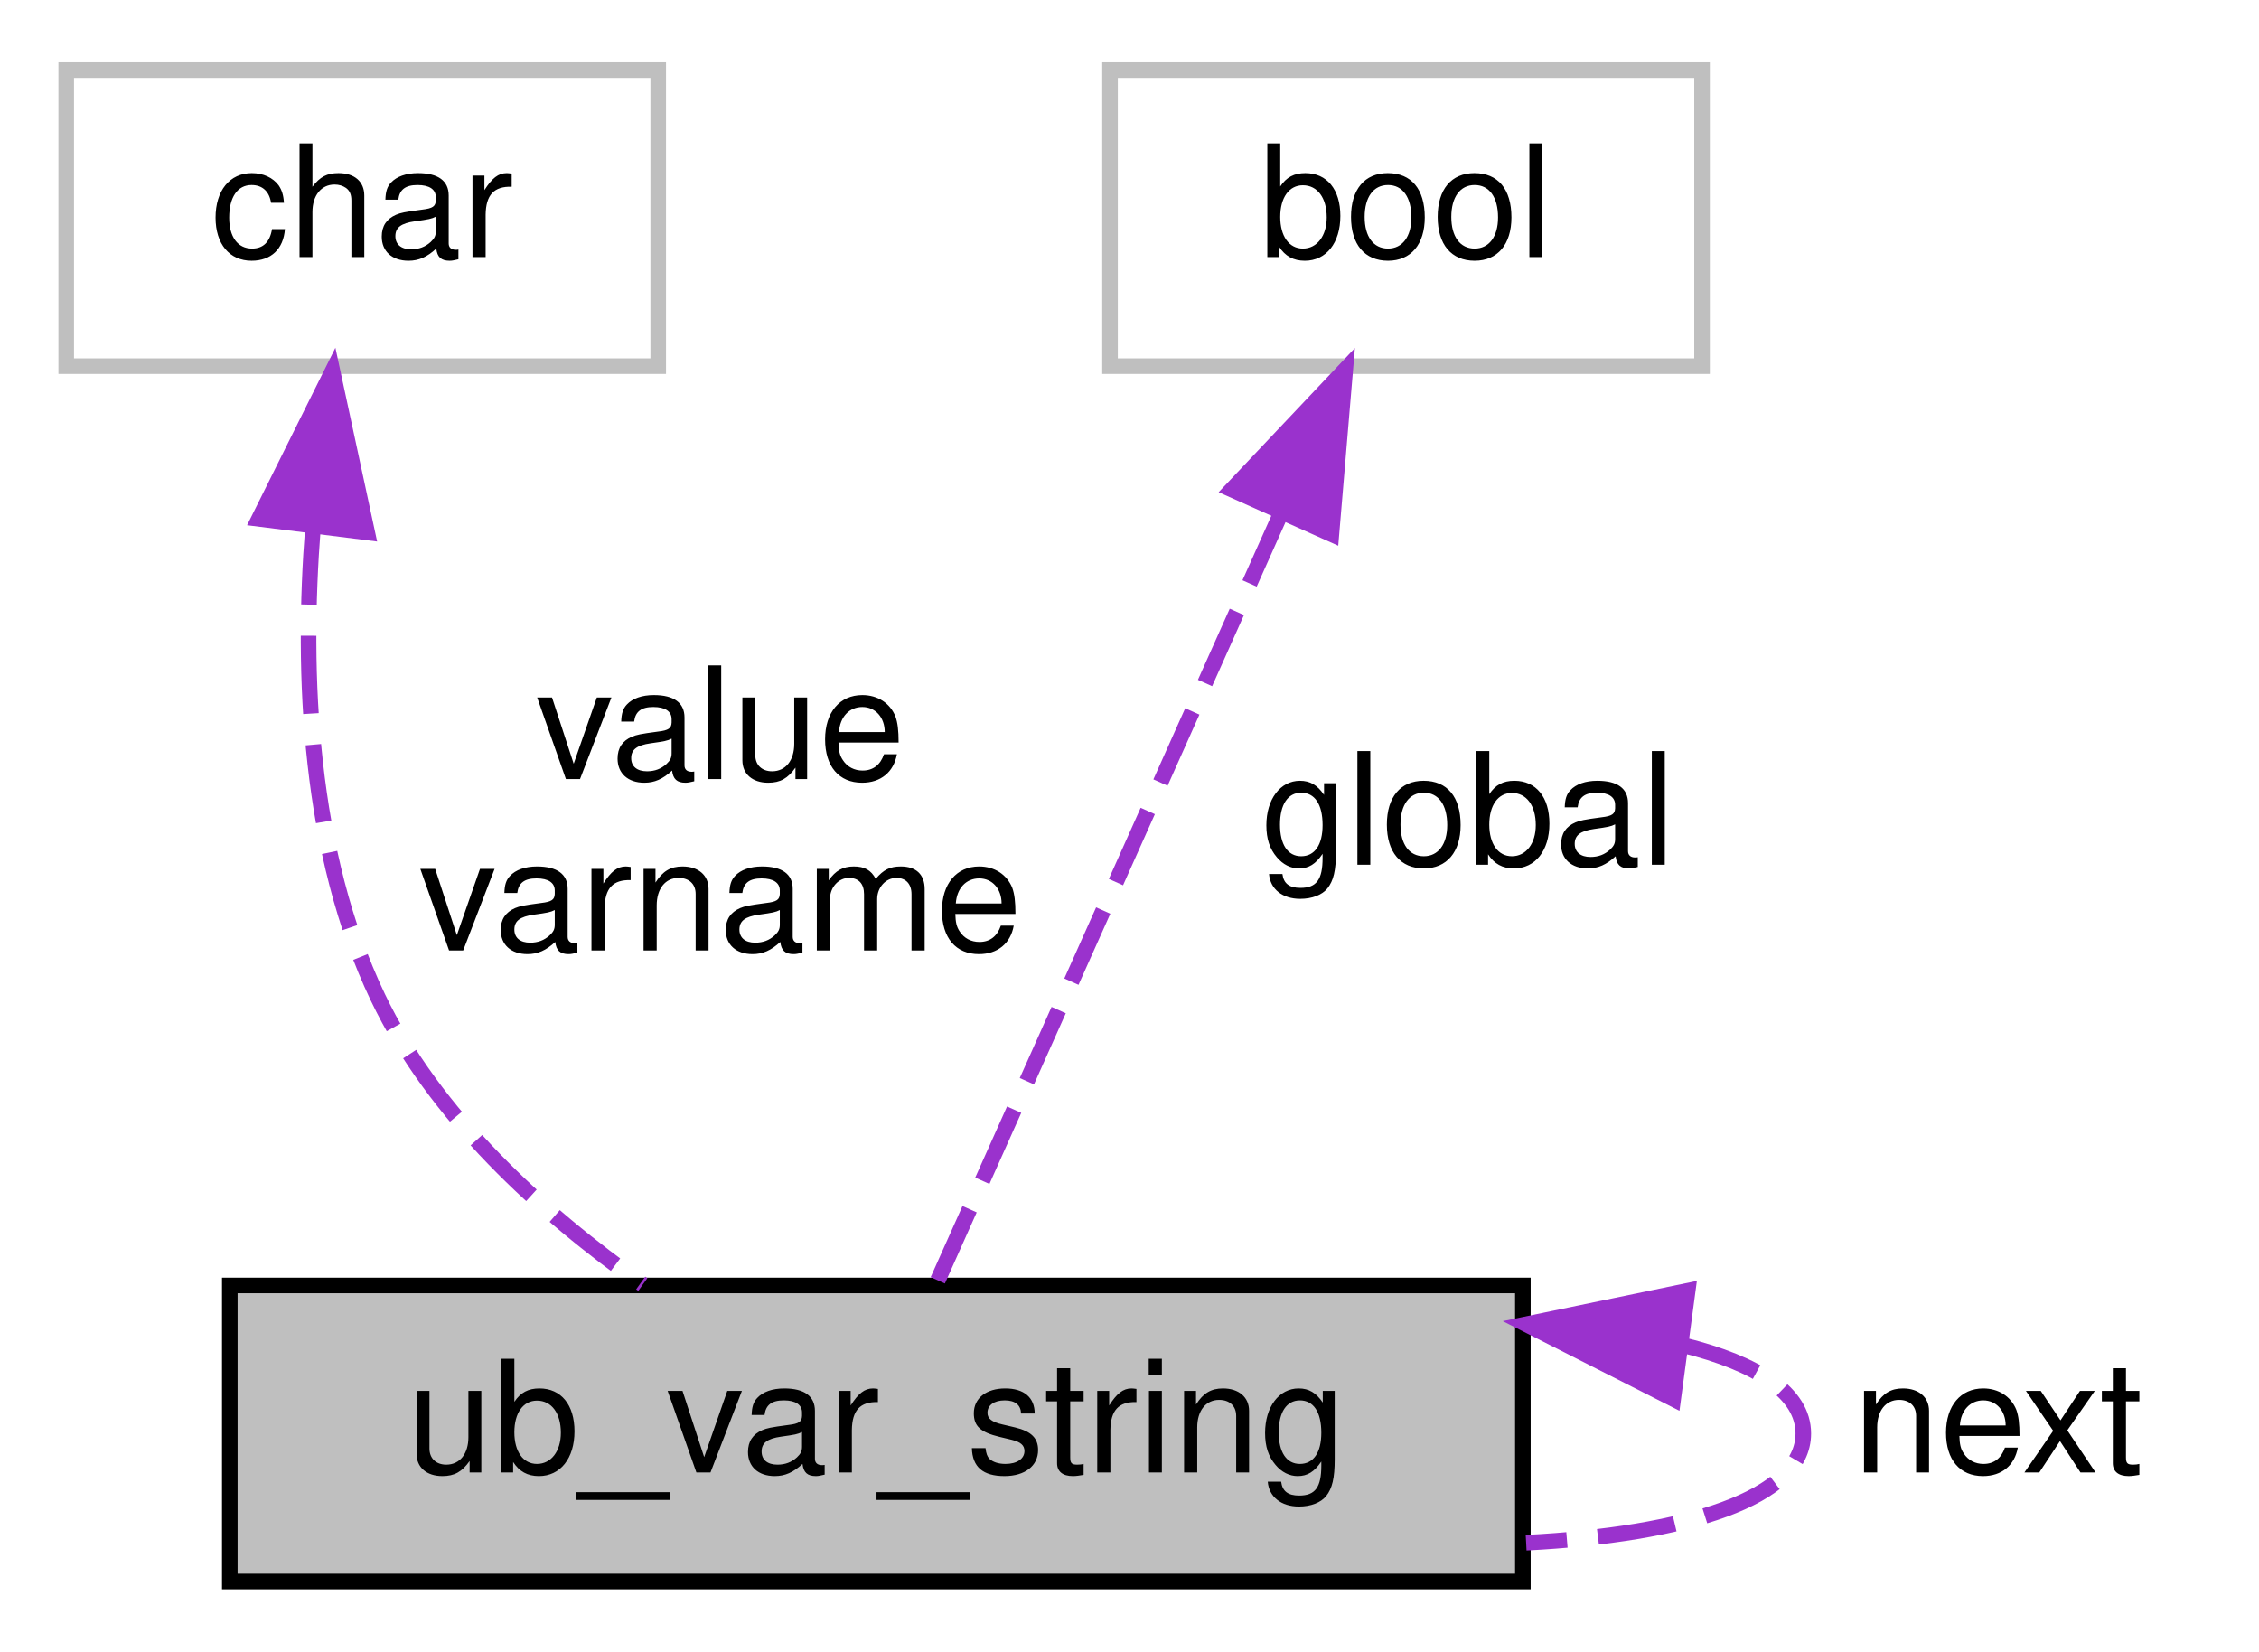
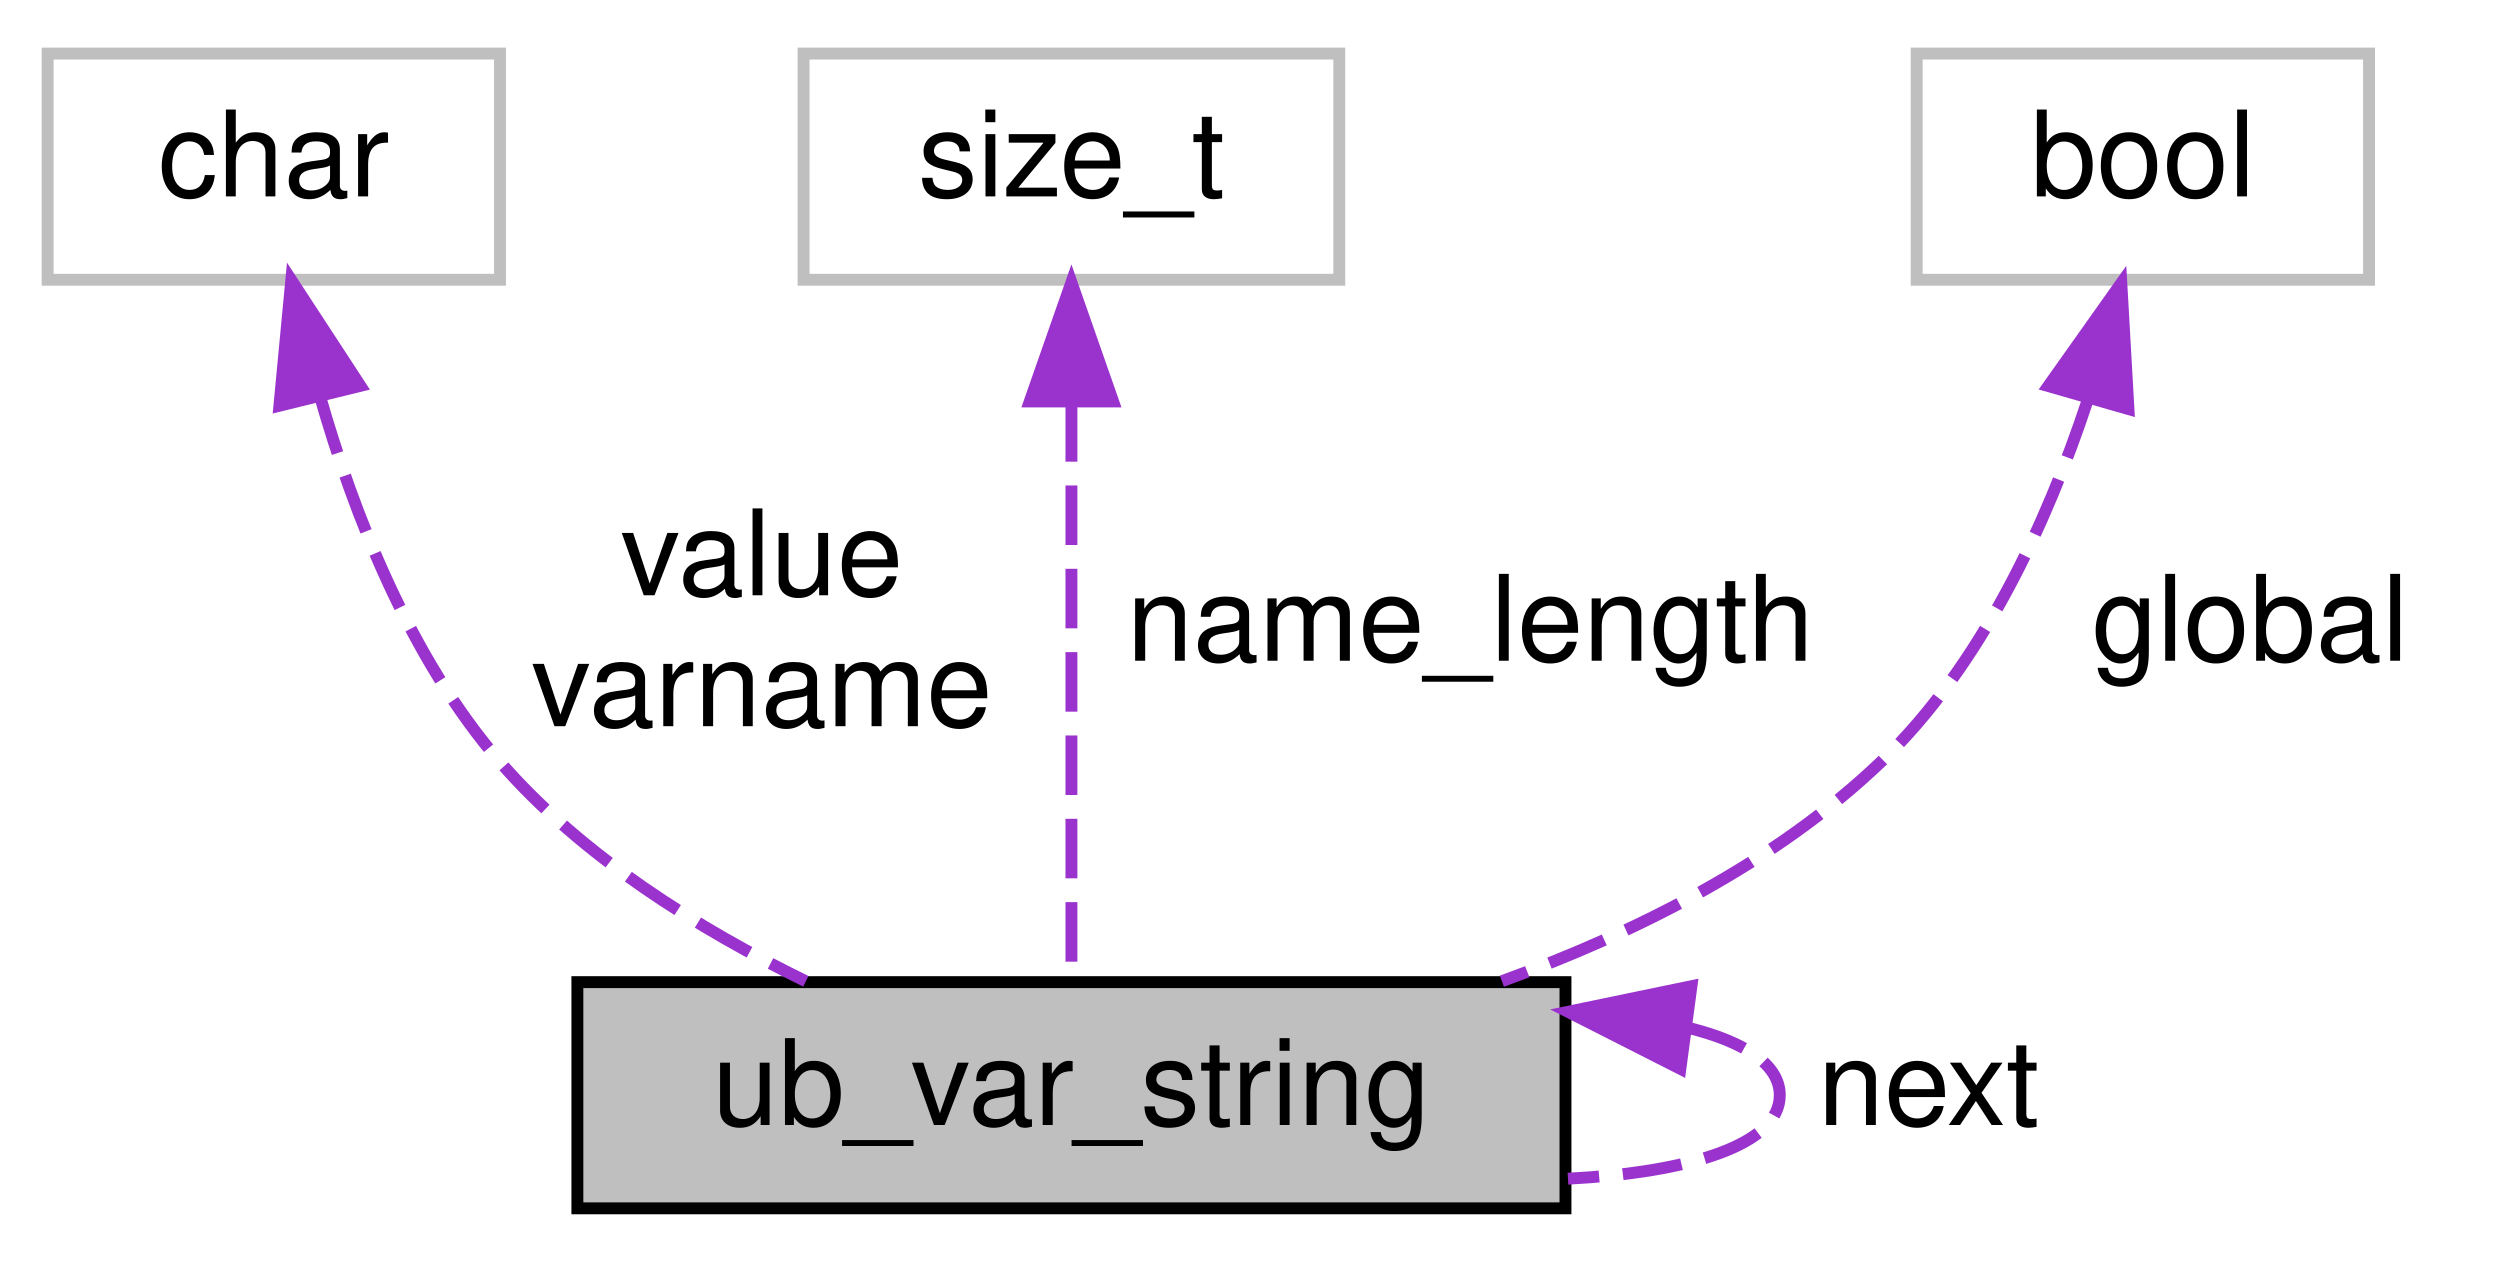
- <svg xmlns="http://www.w3.org/2000/svg" xmlns:xlink="http://www.w3.org/1999/xlink" width="145pt" height="106pt" viewBox="0.00 0.00 144.50 106.00">
+ <svg xmlns="http://www.w3.org/2000/svg" xmlns:xlink="http://www.w3.org/1999/xlink" width="210pt" height="106pt" viewBox="0.00 0.00 210.00 106.00">
  <g id="graph0" class="graph" transform="scale(1 1) rotate(0) translate(4 102)">
    <g id="node1" class="node">
      <g id="a_node1">
        <a xlink:title="A string variable.">
-           <polygon fill="#bfbfbf" stroke="black" points="10.5,-0.5 10.5,-19.5 93.5,-19.5 93.5,-0.5 10.5,-0.5" />
-           <text text-anchor="middle" x="52" y="-7.5" font-family="Helvetica,sans-Serif" font-size="10.00">ub_var_string</text>
+           <polygon fill="#bfbfbf" stroke="black" points="44.5,-0.5 44.5,-19.5 127.5,-19.5 127.5,-0.5 44.5,-0.5" />
+           <text text-anchor="middle" x="86" y="-7.5" font-family="Helvetica,sans-Serif" font-size="10.00">ub_var_string</text>
        </a>
      </g>
    </g>
-     <g id="edge3" class="edge">
-       <path fill="none" stroke="#9a32cd" stroke-dasharray="5,2" d="M103.82,-15.66C108.53,-14.49 111.5,-12.6 111.5,-10 111.5,-5.84 103.91,-3.51 93.71,-2.99" />
-       <polygon fill="#9a32cd" stroke="#9a32cd" points="103.15,-12.22 93.71,-17.01 104.08,-19.16 103.15,-12.22" />
-       <text text-anchor="middle" x="124" y="-7.5" font-family="Helvetica,sans-Serif" font-size="10.00"> next</text>
+     <g id="edge4" class="edge">
+       <path fill="none" stroke="#9a32cd" stroke-dasharray="5,2" d="M137.82,-15.66C142.53,-14.49 145.5,-12.6 145.5,-10 145.5,-5.84 137.91,-3.51 127.71,-2.99" />
+       <polygon fill="#9a32cd" stroke="#9a32cd" points="137.15,-12.22 127.71,-17.01 138.08,-19.16 137.15,-12.22" />
+       <text text-anchor="middle" x="158" y="-7.5" font-family="Helvetica,sans-Serif" font-size="10.00"> next</text>
    </g>
    <g id="node2" class="node">
      <g id="a_node2">
        <a xlink:title=" ">
          <polygon fill="none" stroke="#bfbfbf" points="0,-78.5 0,-97.5 38,-97.5 38,-78.5 0,-78.5" />
          <text text-anchor="middle" x="19" y="-85.5" font-family="Helvetica,sans-Serif" font-size="10.00">char</text>
        </a>
      </g>
    </g>
    <g id="edge1" class="edge">
-       <path fill="none" stroke="#9a32cd" stroke-dasharray="5,2" d="M15.84,-68.19C15.1,-58.7 15.58,-47.27 20,-38 23.63,-30.39 30.54,-24.13 37.01,-19.56" />
-       <polygon fill="#9a32cd" stroke="#9a32cd" points="12.37,-68.7 17.09,-78.18 19.32,-67.83 12.37,-68.7" />
-       <text text-anchor="middle" x="42" y="-52" font-family="Helvetica,sans-Serif" font-size="10.00"> value</text>
-       <text text-anchor="middle" x="42" y="-41" font-family="Helvetica,sans-Serif" font-size="10.00">varname</text>
+       <path fill="none" stroke="#9a32cd" stroke-dasharray="5,2" d="M22.88,-68.72C25.73,-58.75 30.45,-46.71 38,-38 44.89,-30.05 54.72,-23.95 63.69,-19.57" />
+       <polygon fill="#9a32cd" stroke="#9a32cd" points="19.47,-67.92 20.47,-78.47 26.27,-69.59 19.47,-67.92" />
+       <text text-anchor="middle" x="60" y="-52" font-family="Helvetica,sans-Serif" font-size="10.00"> value</text>
+       <text text-anchor="middle" x="60" y="-41" font-family="Helvetica,sans-Serif" font-size="10.00">varname</text>
    </g>
    <g id="node3" class="node">
      <g id="a_node3">
        <a xlink:title=" ">
-           <polygon fill="none" stroke="#bfbfbf" points="67,-78.5 67,-97.5 105,-97.5 105,-78.5 67,-78.5" />
-           <text text-anchor="middle" x="86" y="-85.5" font-family="Helvetica,sans-Serif" font-size="10.00">bool</text>
+           <polygon fill="none" stroke="#bfbfbf" points="63.5,-78.5 63.5,-97.5 108.5,-97.5 108.5,-78.5 63.5,-78.5" />
+           <text text-anchor="middle" x="86" y="-85.5" font-family="Helvetica,sans-Serif" font-size="10.00">size_t</text>
        </a>
      </g>
    </g>
    <g id="edge2" class="edge">
-       <path fill="none" stroke="#9a32cd" stroke-dasharray="5,2" d="M78,-69.12C71.03,-53.53 61.21,-31.59 55.85,-19.62" />
-       <polygon fill="#9a32cd" stroke="#9a32cd" points="74.82,-70.58 82.1,-78.28 81.21,-67.72 74.82,-70.58" />
-       <text text-anchor="middle" x="90" y="-46.5" font-family="Helvetica,sans-Serif" font-size="10.00"> global</text>
+       <path fill="none" stroke="#9a32cd" stroke-dasharray="5,2" d="M86,-68.22C86,-52.7 86,-31.36 86,-19.62" />
+       <polygon fill="#9a32cd" stroke="#9a32cd" points="82.5,-68.28 86,-78.28 89.5,-68.28 82.5,-68.28" />
+       <text text-anchor="middle" x="119.5" y="-46.5" font-family="Helvetica,sans-Serif" font-size="10.00"> name_length</text>
+     </g>
+     <g id="node4" class="node">
+       <g id="a_node4">
+         <a xlink:title=" ">
+           <polygon fill="none" stroke="#bfbfbf" points="157,-78.5 157,-97.5 195,-97.5 195,-78.5 157,-78.5" />
+           <text text-anchor="middle" x="176" y="-85.5" font-family="Helvetica,sans-Serif" font-size="10.00">bool</text>
+         </a>
+       </g>
+     </g>
+     <g id="edge3" class="edge">
+       <path fill="none" stroke="#9a32cd" stroke-dasharray="5,2" d="M171.33,-68.29C167.98,-58.18 162.51,-46.14 154,-38 145.19,-29.57 133.42,-23.66 122.16,-19.58" />
+       <polygon fill="#9a32cd" stroke="#9a32cd" points="168.06,-69.57 174.19,-78.22 174.79,-67.64 168.06,-69.57" />
+       <text text-anchor="middle" x="185" y="-46.5" font-family="Helvetica,sans-Serif" font-size="10.00"> global</text>
    </g>
  </g>
</svg>
